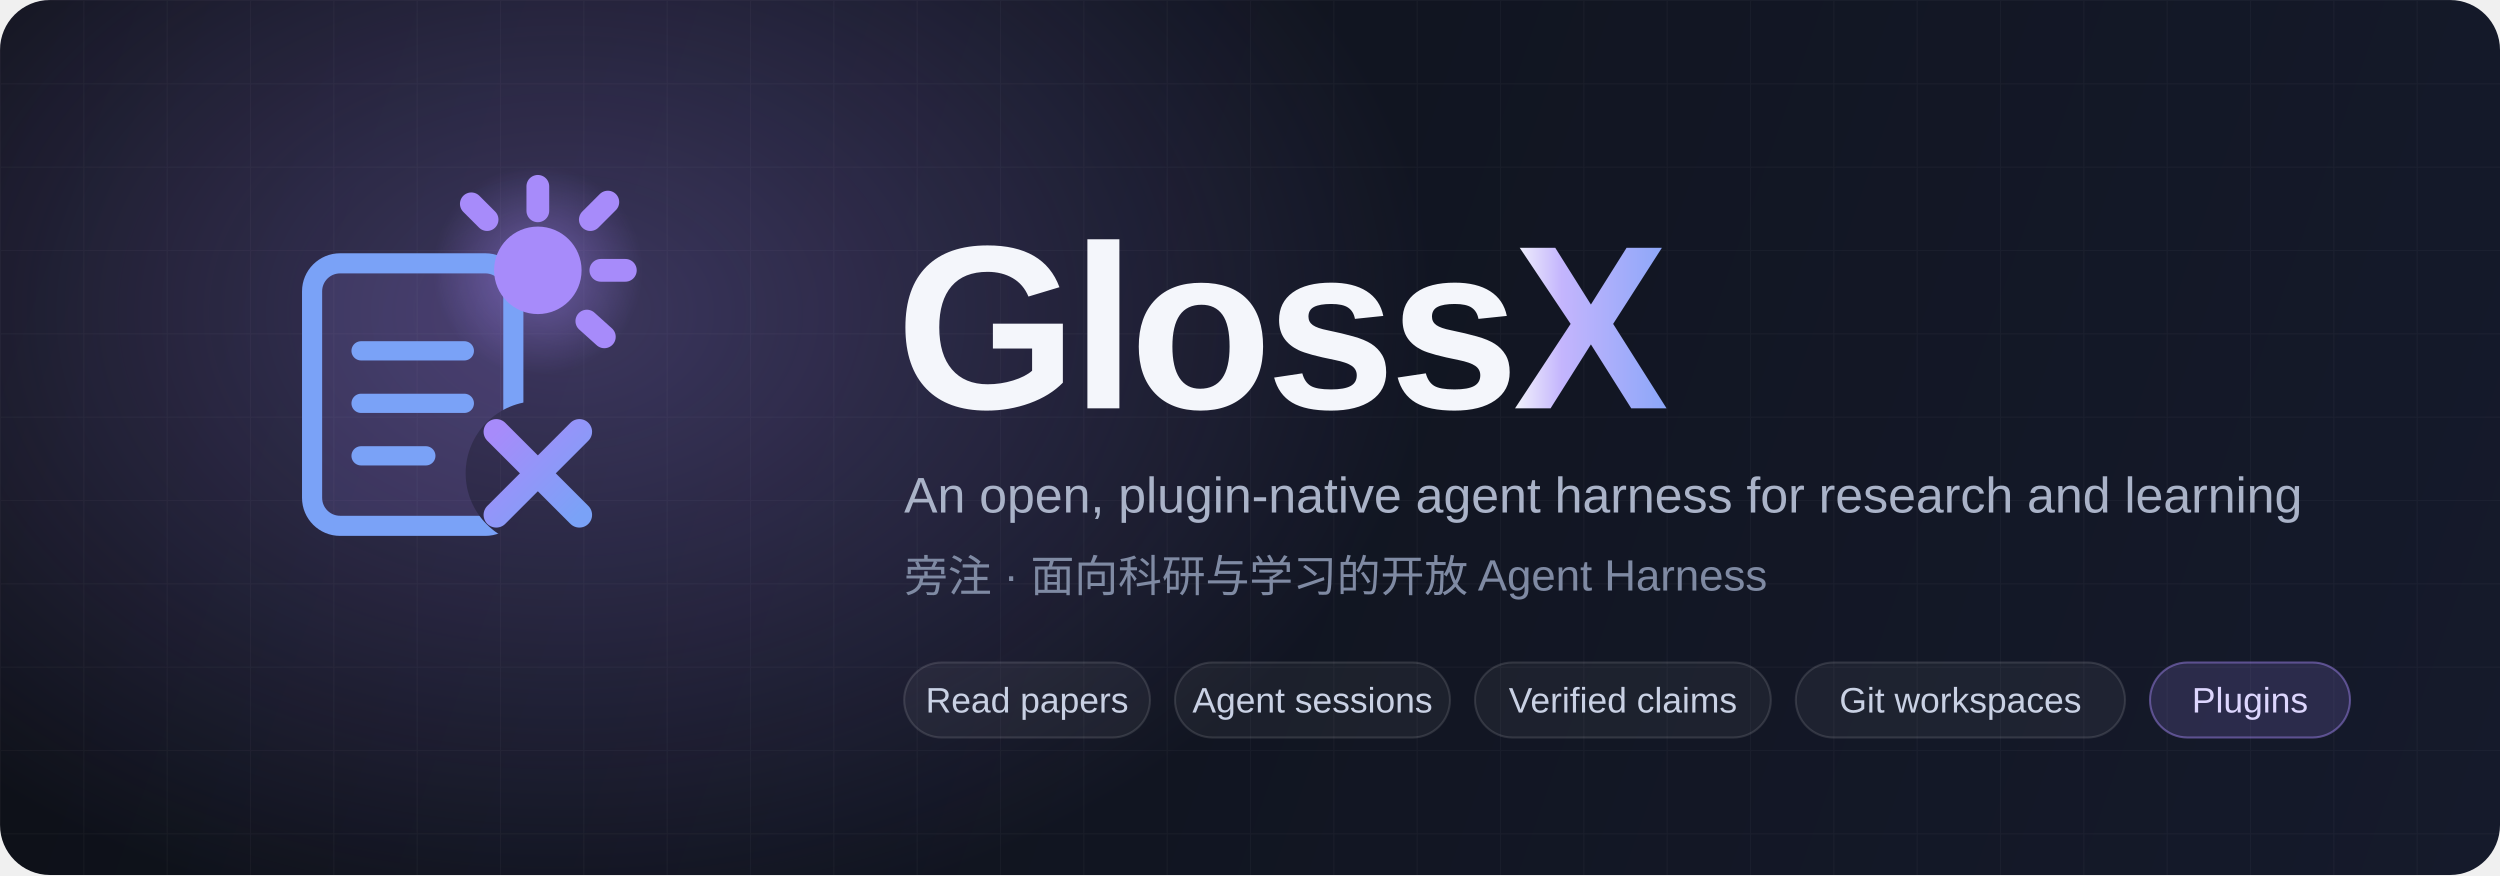
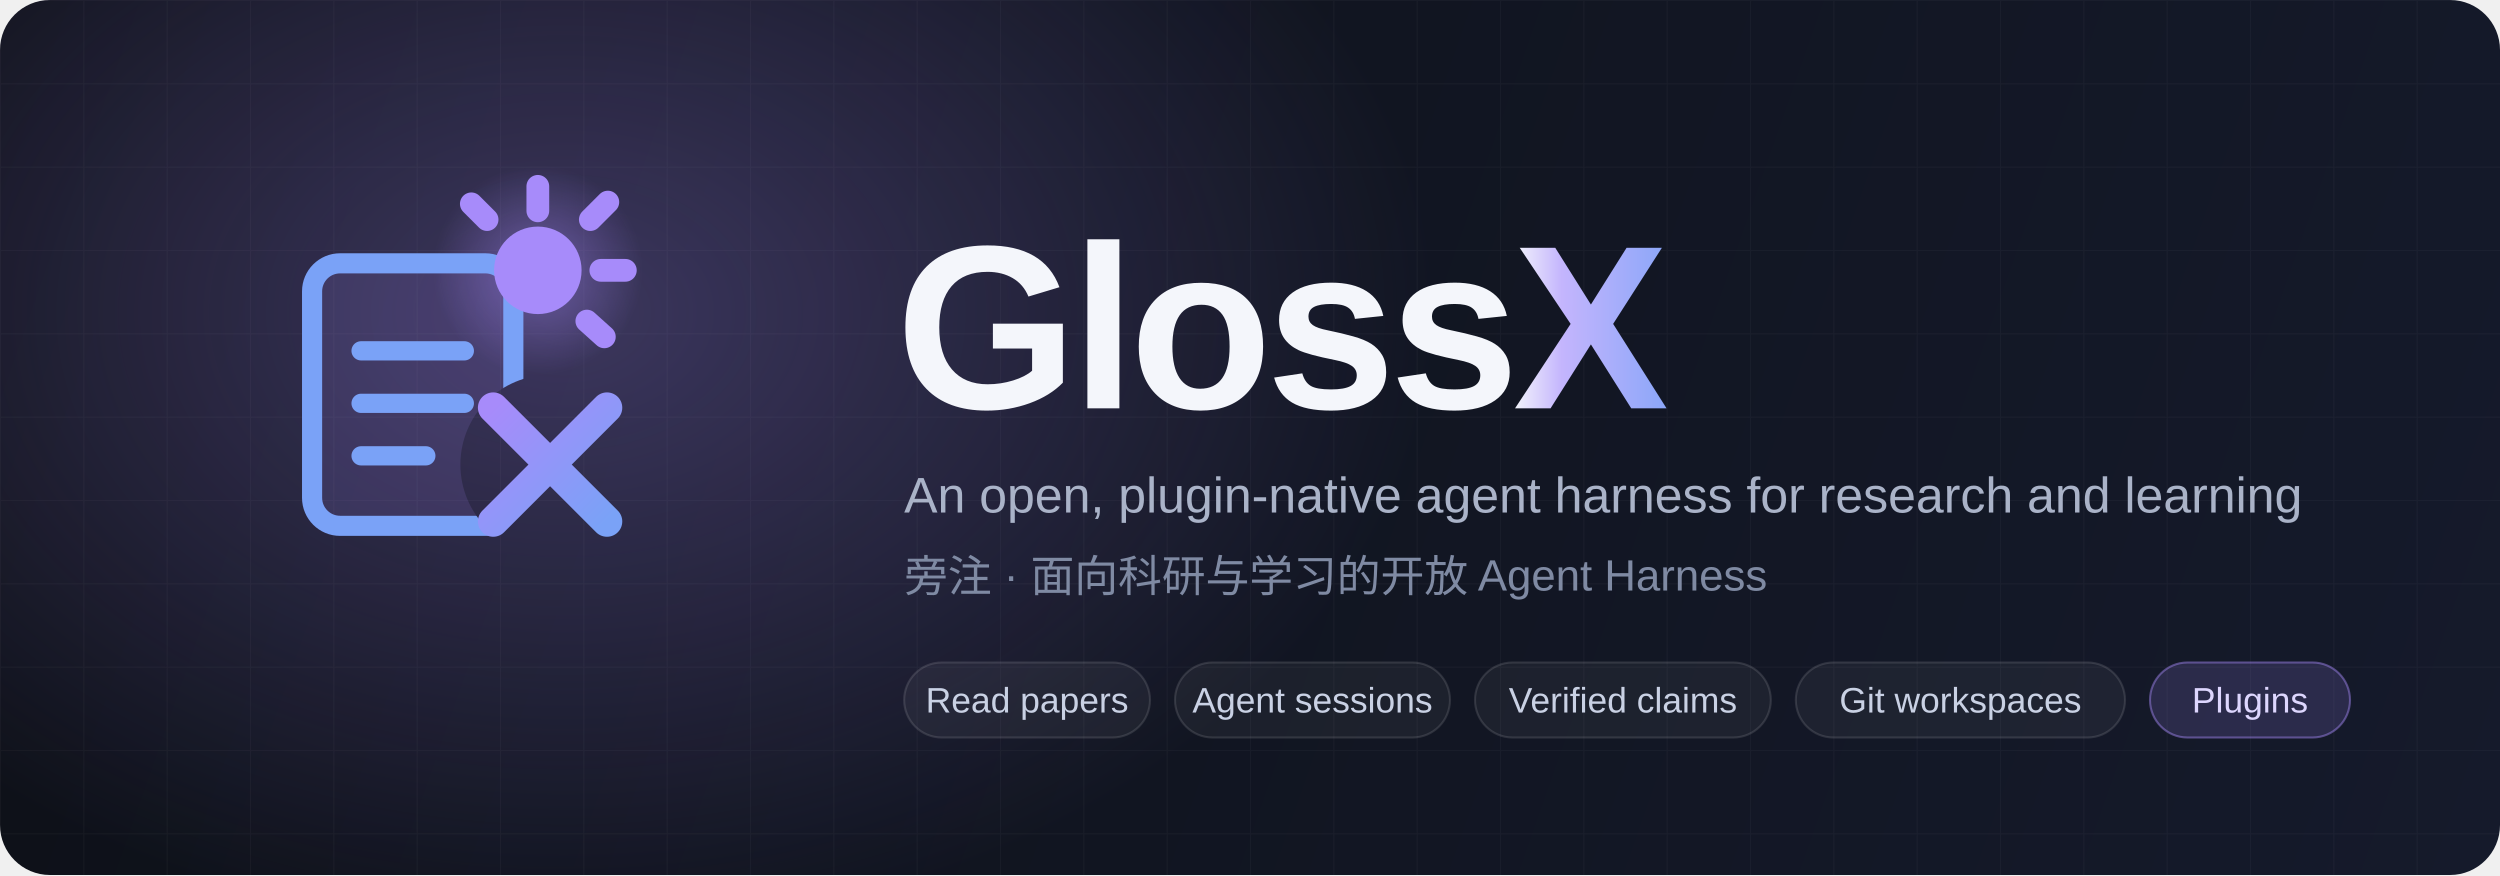
<svg xmlns="http://www.w3.org/2000/svg" viewBox="0 0 1200 420" fill="none" font-family="'Segoe UI', 'Helvetica Neue', Arial, 'PingFang SC', 'Microsoft YaHei', sans-serif">
  <defs>
    <linearGradient id="bg" x1="0" y1="0" x2="1200" y2="420" gradientUnits="userSpaceOnUse">
      <stop offset="0" stop-color="#0d1017" />
      <stop offset="1" stop-color="#151a2b" />
    </linearGradient>
    <radialGradient id="glow" cx="0" cy="0" r="1" gradientUnits="userSpaceOnUse" gradientTransform="translate(270 150) scale(420 300)">
      <stop offset="0" stop-color="#a78bfa" stop-opacity="0.30" />
      <stop offset="1" stop-color="#a78bfa" stop-opacity="0" />
    </radialGradient>
    <linearGradient id="word" x1="430" y1="0" x2="900" y2="0" gradientUnits="userSpaceOnUse">
      <stop offset="0" stop-color="#f4f6fb" />
      <stop offset="0.63" stop-color="#f4f6fb" />
      <stop offset="0.68" stop-color="#c4b5fd" />
      <stop offset="0.82" stop-color="#7aa2f7" />
    </linearGradient>
    <pattern id="grid" width="40" height="40" patternUnits="userSpaceOnUse">
      <path d="M40 0H0V40" stroke="#ffffff" stroke-opacity="0.035" />
    </pattern>
  </defs>
  <rect width="1200" height="420" rx="24" fill="url(#bg)" />
  <rect width="1200" height="420" rx="24" fill="url(#grid)" />
  <rect width="1200" height="420" rx="24" fill="url(#glow)" />
  <g transform="translate(112 76) scale(2.1)">
    <defs>
-       <linearGradient id="cv-x" x1="60.1" y1="62.5" x2="79.1" y2="81.5" gradientUnits="userSpaceOnUse">
+       <linearGradient id="cv-x" x1="59.4" y1="57" x2="85.4" y2="83" gradientUnits="userSpaceOnUse">
        <stop offset="0" stop-color="#a78bfa" />
        <stop offset="1" stop-color="#7aa2f7" />
      </linearGradient>
      <radialGradient id="cv-glow" cx="69.6" cy="25.6" r="24" gradientUnits="userSpaceOnUse">
        <stop offset="0" stop-color="#a78bfa" stop-opacity="0.45" />
        <stop offset="1" stop-color="#a78bfa" stop-opacity="0" />
      </radialGradient>
      <mask id="cv-cut" maskUnits="userSpaceOnUse" x="0" y="0" width="96" height="96">
        <rect width="96" height="96" fill="#fff" />
-         <circle cx="69.6" cy="72" r="16.5" fill="#000" />
+         <circle cx="72.4" cy="70" r="20.5" fill="#000" />
      </mask>
    </defs>
    <circle cx="69.6" cy="25.6" r="24" fill="url(#cv-glow)" />
    <g mask="url(#cv-cut)">
      <rect x="18" y="24" width="46" height="60" rx="6.4" fill="#a78bfa" fill-opacity="0.14" stroke="#7aa2f7" stroke-width="4.6" />
      <g stroke="#7aa2f7" stroke-width="4.4" stroke-linecap="round">
        <line x1="29.2" y1="44" x2="52.8" y2="44" />
        <line x1="29.2" y1="56" x2="52.8" y2="56" />
        <line x1="29.2" y1="68" x2="44" y2="68" />
      </g>
    </g>
    <circle cx="69.6" cy="25.6" r="10" fill="#a78bfa" />
    <g stroke="#a78bfa" stroke-width="5.2" stroke-linecap="round">
      <line x1="69.6" y1="6.4" x2="69.6" y2="12" />
      <line x1="85.6" y1="10" x2="81.6" y2="14" />
      <line x1="89.6" y1="25.6" x2="84" y2="25.6" />
      <line x1="84.8" y1="40.8" x2="80.8" y2="37.2" />
      <line x1="54.4" y1="10.4" x2="58" y2="14" />
    </g>
-     <g stroke="url(#cv-x)" stroke-width="5.8" stroke-linecap="round">
-       <line x1="60.1" y1="62.5" x2="79.1" y2="81.5" />
-       <line x1="79.1" y1="62.5" x2="60.1" y2="81.5" />
+     <g stroke="url(#cv-x)" stroke-width="7" stroke-linecap="round">
+       <line x1="59.4" y1="57" x2="85.4" y2="83" />
+       <line x1="85.4" y1="57" x2="59.4" y2="83" />
    </g>
  </g>
  <text x="430" y="196" font-size="112" font-weight="700" letter-spacing="-3" fill="url(#word)">GlossX</text>
  <text x="434" y="246" font-size="24" fill="#aab3c8">An open, plugin-native agent harness for research and learning</text>
  <text x="434" y="284" font-size="21" fill="#7f8aa3">旁注 · 面向科研与学习的开放 Agent Harness</text>
  <g font-size="17" fill="#c9d1e4">
    <g transform="translate(434 318)">
      <rect width="118" height="36" rx="18" fill="#ffffff" fill-opacity="0.05" stroke="#ffffff" stroke-opacity="0.12" />
      <text x="59" y="24" text-anchor="middle">Read papers</text>
    </g>
    <g transform="translate(564 318)">
      <rect width="132" height="36" rx="18" fill="#ffffff" fill-opacity="0.05" stroke="#ffffff" stroke-opacity="0.12" />
      <text x="66" y="24" text-anchor="middle">Agent sessions</text>
    </g>
    <g transform="translate(708 318)">
      <rect width="142" height="36" rx="18" fill="#ffffff" fill-opacity="0.05" stroke="#ffffff" stroke-opacity="0.12" />
      <text x="71" y="24" text-anchor="middle">Verified claims</text>
    </g>
    <g transform="translate(862 318)">
      <rect width="158" height="36" rx="18" fill="#ffffff" fill-opacity="0.05" stroke="#ffffff" stroke-opacity="0.12" />
      <text x="79" y="24" text-anchor="middle">Git workspaces</text>
    </g>
    <g transform="translate(1032 318)">
      <rect width="96" height="36" rx="18" fill="#a78bfa" fill-opacity="0.16" stroke="#a78bfa" stroke-opacity="0.45" />
      <text x="48" y="24" text-anchor="middle" fill="#ddd6fe">Plugins</text>
    </g>
  </g>
</svg>
